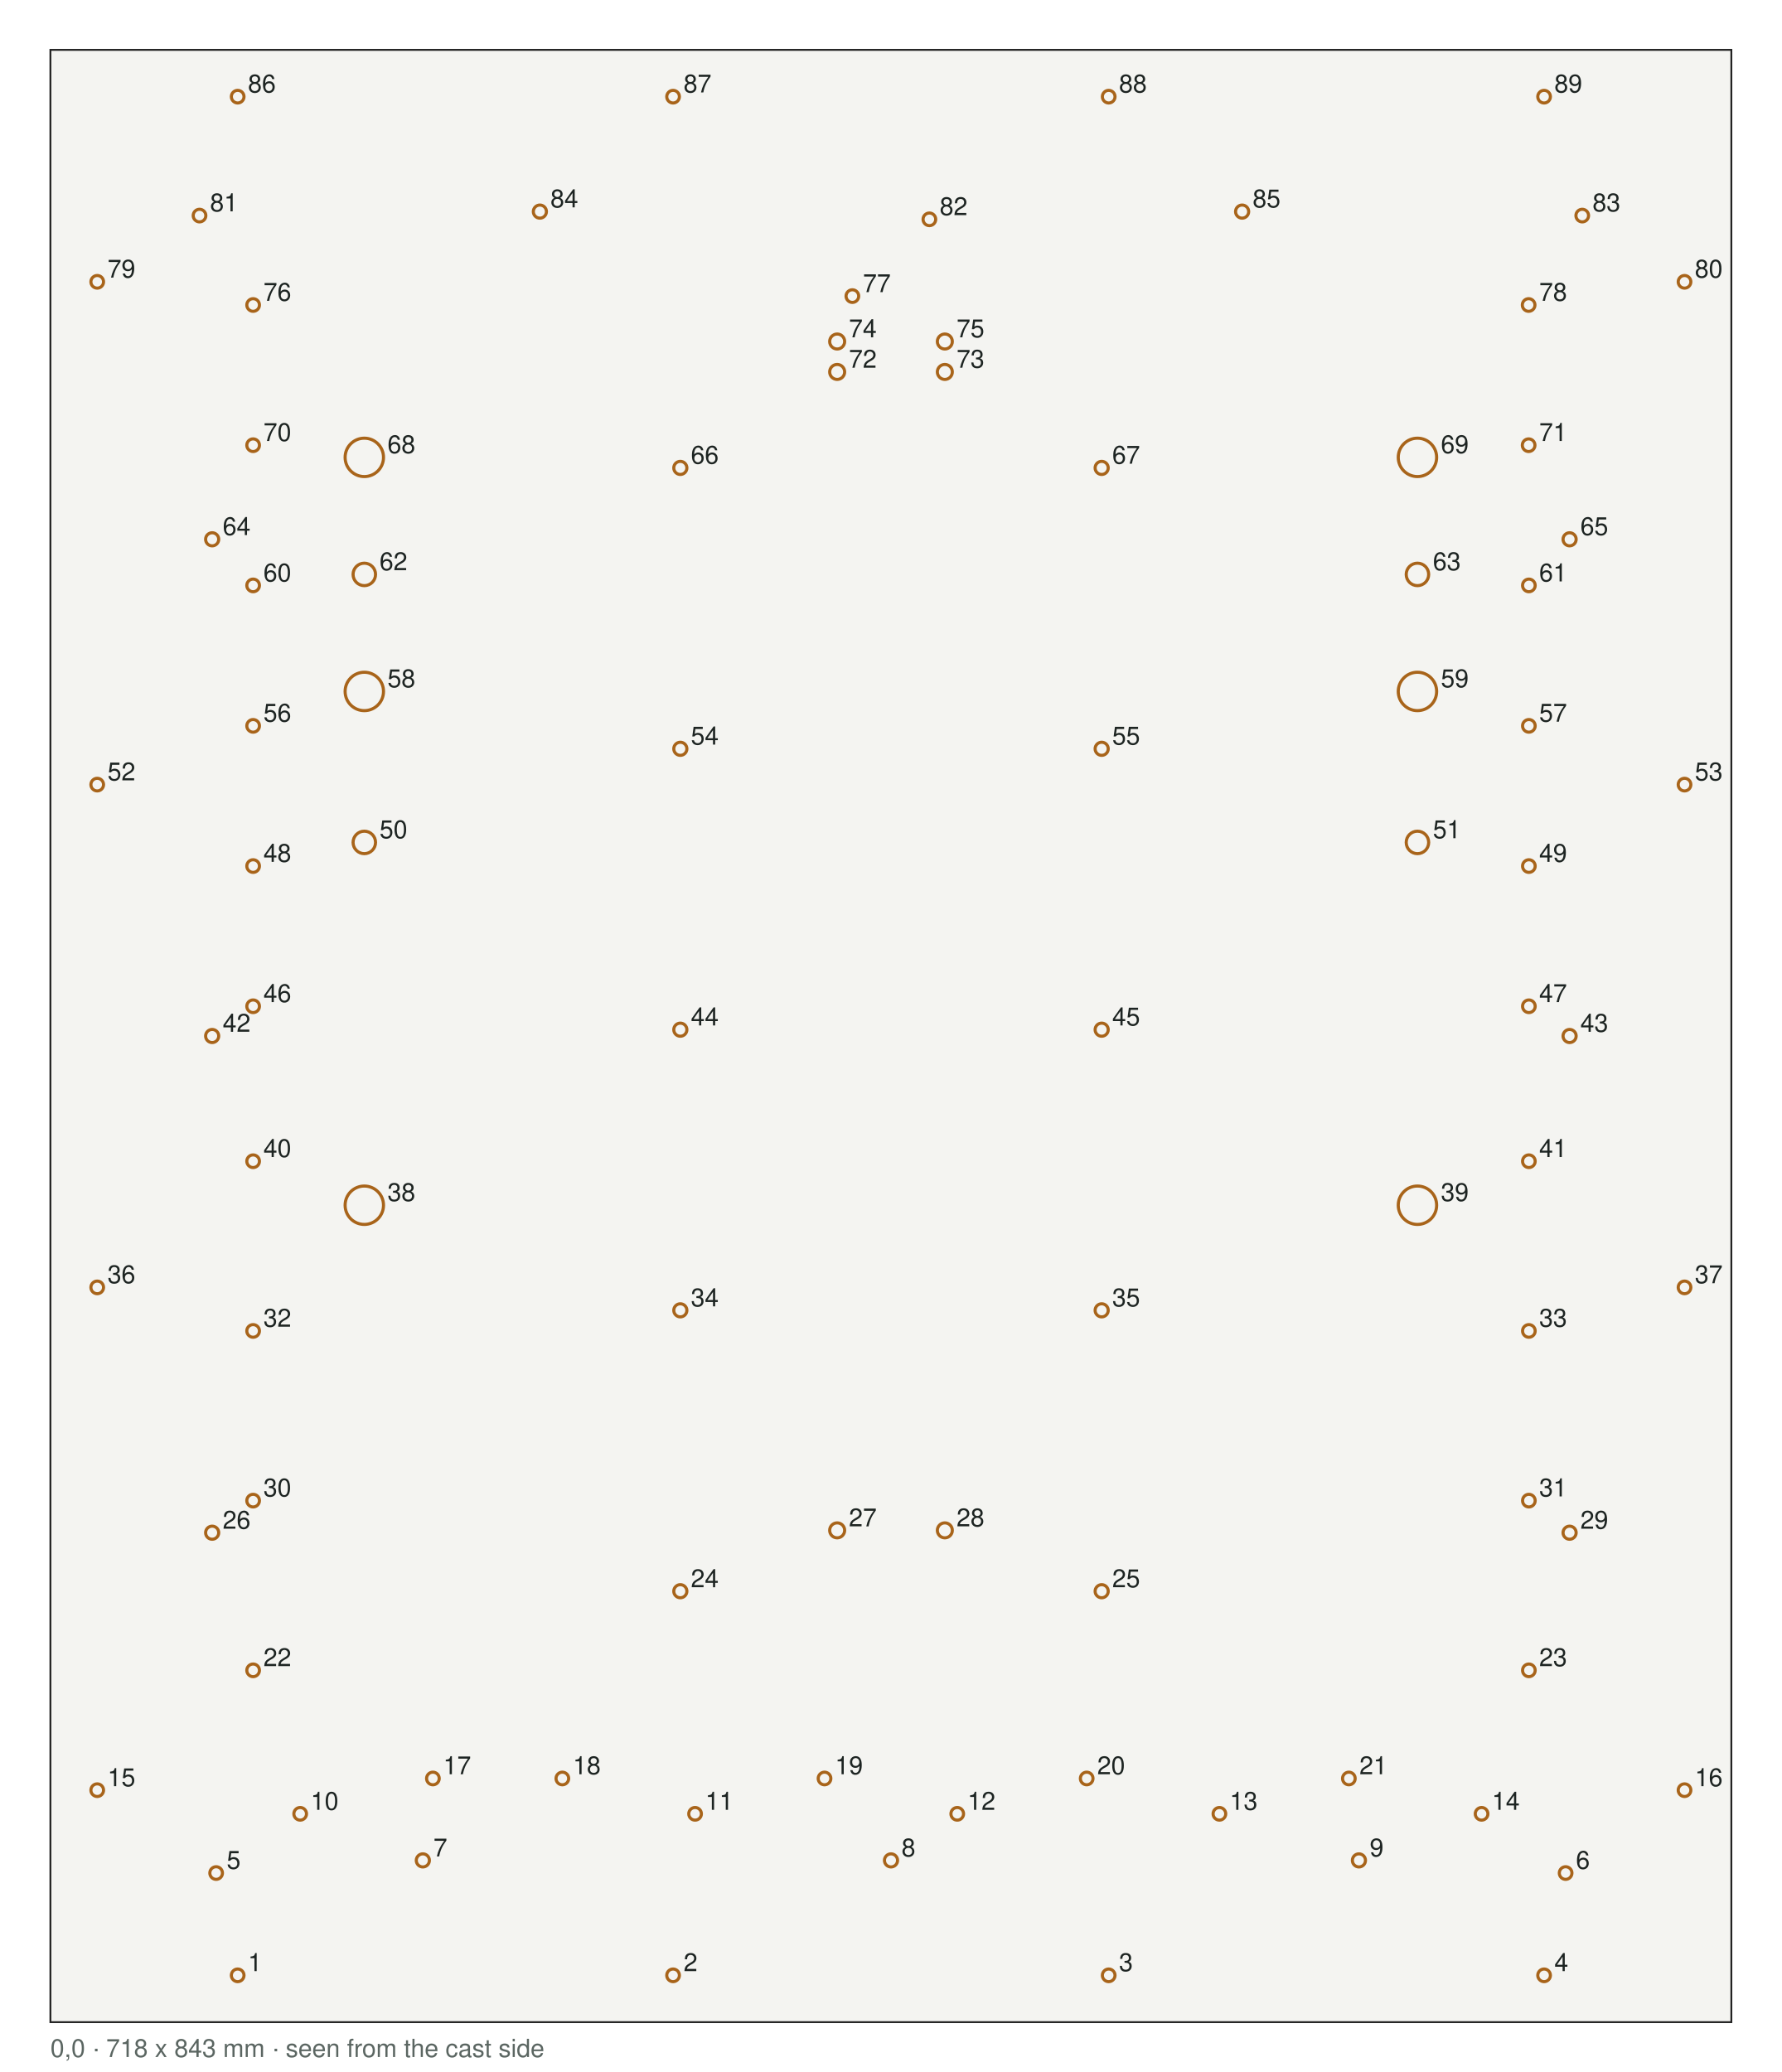
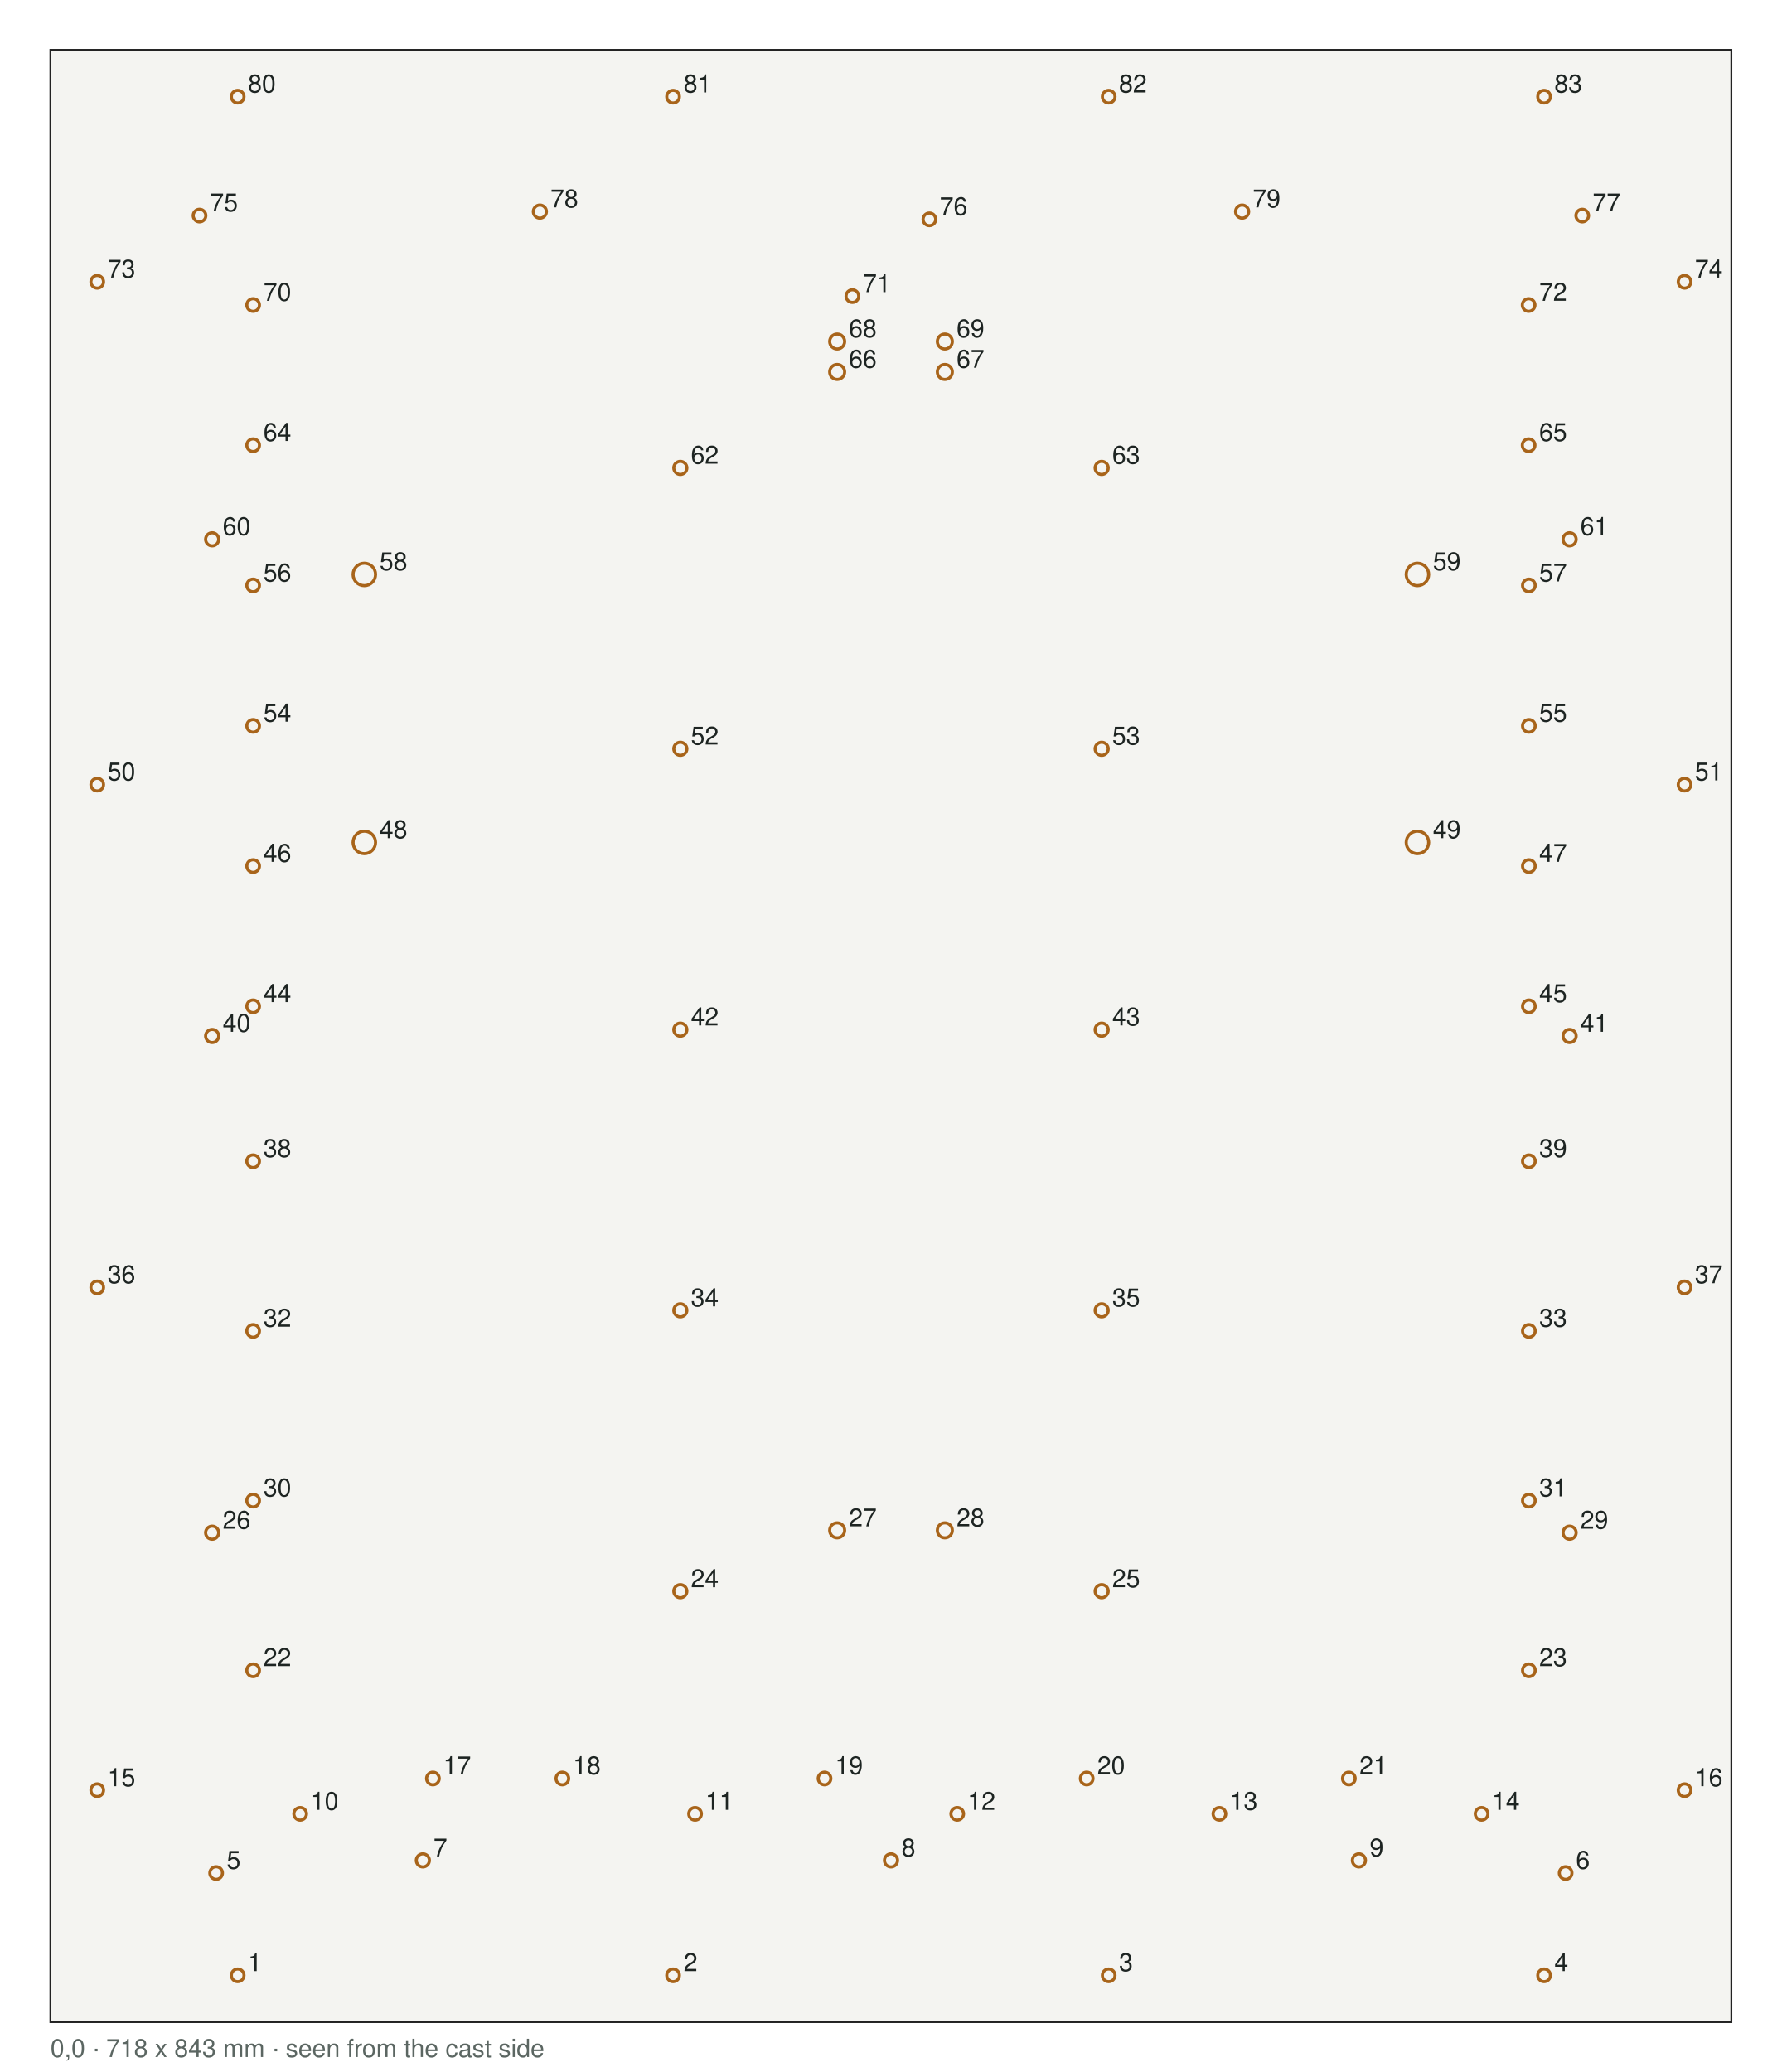
<svg xmlns="http://www.w3.org/2000/svg" viewBox="-21.3 -21.3 760.7 885.2" width="761mm" height="885mm" font-family="Helvetica, Arial, sans-serif">
  <polygon points="0.0,842.6 718.1,842.6 718.1,0.0 0.0,0.0" fill="#f4f4f1" stroke="#222" stroke-width="0.8" />
  <circle cx="80.0" cy="822.6" r="2.7" fill="none" stroke="#a8641a" stroke-width="1.33" />
  <text x="84.4" y="820.8" font-size="10.7" fill="#1d2422">1</text>
  <circle cx="266.0" cy="822.6" r="2.7" fill="none" stroke="#a8641a" stroke-width="1.33" />
  <text x="270.5" y="820.8" font-size="10.7" fill="#1d2422">2</text>
  <circle cx="452.1" cy="822.6" r="2.7" fill="none" stroke="#a8641a" stroke-width="1.33" />
  <text x="456.5" y="820.8" font-size="10.7" fill="#1d2422">3</text>
  <circle cx="638.1" cy="822.6" r="2.7" fill="none" stroke="#a8641a" stroke-width="1.33" />
  <text x="642.5" y="820.8" font-size="10.7" fill="#1d2422">4</text>
  <circle cx="70.8" cy="778.9" r="2.7" fill="none" stroke="#a8641a" stroke-width="1.33" />
  <text x="75.3" y="777.1" font-size="10.7" fill="#1d2422">5</text>
  <circle cx="647.3" cy="778.9" r="2.7" fill="none" stroke="#a8641a" stroke-width="1.33" />
  <text x="651.7" y="777.1" font-size="10.7" fill="#1d2422">6</text>
  <circle cx="159.1" cy="773.5" r="2.8" fill="none" stroke="#a8641a" stroke-width="1.33" />
  <text x="163.6" y="771.8" font-size="10.7" fill="#1d2422">7</text>
  <circle cx="359.1" cy="773.5" r="2.8" fill="none" stroke="#a8641a" stroke-width="1.33" />
  <text x="363.6" y="771.8" font-size="10.7" fill="#1d2422">8</text>
  <circle cx="559.0" cy="773.5" r="2.8" fill="none" stroke="#a8641a" stroke-width="1.33" />
  <text x="563.6" y="771.8" font-size="10.7" fill="#1d2422">9</text>
  <circle cx="106.7" cy="753.6" r="2.7" fill="none" stroke="#a8641a" stroke-width="1.33" />
  <text x="111.2" y="751.9" font-size="10.7" fill="#1d2422">10</text>
  <circle cx="275.4" cy="753.6" r="2.7" fill="none" stroke="#a8641a" stroke-width="1.33" />
  <text x="279.8" y="751.9" font-size="10.7" fill="#1d2422">11</text>
  <circle cx="387.4" cy="753.6" r="2.7" fill="none" stroke="#a8641a" stroke-width="1.33" />
  <text x="391.8" y="751.9" font-size="10.7" fill="#1d2422">12</text>
  <circle cx="499.4" cy="753.6" r="2.7" fill="none" stroke="#a8641a" stroke-width="1.33" />
  <text x="503.8" y="751.9" font-size="10.7" fill="#1d2422">13</text>
  <circle cx="611.4" cy="753.6" r="2.7" fill="none" stroke="#a8641a" stroke-width="1.33" />
  <text x="615.8" y="751.9" font-size="10.7" fill="#1d2422">14</text>
  <circle cx="20.0" cy="743.5" r="2.7" fill="none" stroke="#a8641a" stroke-width="1.33" />
  <text x="24.4" y="741.8" font-size="10.7" fill="#1d2422">15</text>
  <circle cx="698.1" cy="743.5" r="2.7" fill="none" stroke="#a8641a" stroke-width="1.33" />
  <text x="702.5" y="741.8" font-size="10.7" fill="#1d2422">16</text>
  <circle cx="163.4" cy="738.5" r="2.7" fill="none" stroke="#a8641a" stroke-width="1.33" />
  <text x="167.8" y="736.7" font-size="10.7" fill="#1d2422">17</text>
  <circle cx="218.7" cy="738.5" r="2.7" fill="none" stroke="#a8641a" stroke-width="1.33" />
  <text x="223.2" y="736.7" font-size="10.7" fill="#1d2422">18</text>
  <circle cx="330.7" cy="738.5" r="2.7" fill="none" stroke="#a8641a" stroke-width="1.33" />
  <text x="335.2" y="736.7" font-size="10.7" fill="#1d2422">19</text>
  <circle cx="442.7" cy="738.5" r="2.7" fill="none" stroke="#a8641a" stroke-width="1.33" />
  <text x="447.2" y="736.7" font-size="10.7" fill="#1d2422">20</text>
  <circle cx="554.7" cy="738.5" r="2.7" fill="none" stroke="#a8641a" stroke-width="1.33" />
  <text x="559.2" y="736.7" font-size="10.7" fill="#1d2422">21</text>
  <circle cx="86.6" cy="692.3" r="2.7" fill="none" stroke="#a8641a" stroke-width="1.33" />
  <text x="91.0" y="690.5" font-size="10.7" fill="#1d2422">22</text>
  <circle cx="631.6" cy="692.3" r="2.7" fill="none" stroke="#a8641a" stroke-width="1.33" />
  <text x="636.0" y="690.5" font-size="10.7" fill="#1d2422">23</text>
  <circle cx="269.1" cy="658.5" r="2.8" fill="none" stroke="#a8641a" stroke-width="1.33" />
  <text x="273.6" y="656.8" font-size="10.7" fill="#1d2422">24</text>
  <circle cx="449.1" cy="658.5" r="2.8" fill="none" stroke="#a8641a" stroke-width="1.33" />
  <text x="453.6" y="656.8" font-size="10.7" fill="#1d2422">25</text>
  <circle cx="69.1" cy="633.5" r="2.8" fill="none" stroke="#a8641a" stroke-width="1.33" />
  <text x="73.6" y="631.8" font-size="10.7" fill="#1d2422">26</text>
  <circle cx="336.1" cy="632.5" r="3.2" fill="none" stroke="#a8641a" stroke-width="1.33" />
  <text x="341.1" y="630.8" font-size="10.7" fill="#1d2422">27</text>
  <circle cx="382.1" cy="632.5" r="3.2" fill="none" stroke="#a8641a" stroke-width="1.33" />
  <text x="387.1" y="630.8" font-size="10.7" fill="#1d2422">28</text>
  <circle cx="649.0" cy="633.5" r="2.8" fill="none" stroke="#a8641a" stroke-width="1.33" />
  <text x="653.6" y="631.8" font-size="10.7" fill="#1d2422">29</text>
  <circle cx="86.6" cy="619.8" r="2.7" fill="none" stroke="#a8641a" stroke-width="1.33" />
  <text x="91.0" y="618.0" font-size="10.7" fill="#1d2422">30</text>
  <circle cx="631.6" cy="619.8" r="2.7" fill="none" stroke="#a8641a" stroke-width="1.33" />
  <text x="636.0" y="618.0" font-size="10.7" fill="#1d2422">31</text>
  <circle cx="86.6" cy="547.3" r="2.7" fill="none" stroke="#a8641a" stroke-width="1.33" />
  <text x="91.0" y="545.5" font-size="10.7" fill="#1d2422">32</text>
  <circle cx="631.6" cy="547.3" r="2.7" fill="none" stroke="#a8641a" stroke-width="1.33" />
  <text x="636.0" y="545.5" font-size="10.7" fill="#1d2422">33</text>
  <circle cx="269.1" cy="538.5" r="2.8" fill="none" stroke="#a8641a" stroke-width="1.33" />
  <text x="273.6" y="536.8" font-size="10.7" fill="#1d2422">34</text>
  <circle cx="449.1" cy="538.5" r="2.8" fill="none" stroke="#a8641a" stroke-width="1.33" />
  <text x="453.6" y="536.8" font-size="10.7" fill="#1d2422">35</text>
  <circle cx="20.0" cy="528.7" r="2.7" fill="none" stroke="#a8641a" stroke-width="1.33" />
  <text x="24.4" y="526.9" font-size="10.7" fill="#1d2422">36</text>
  <circle cx="698.1" cy="528.7" r="2.7" fill="none" stroke="#a8641a" stroke-width="1.33" />
  <text x="702.5" y="526.9" font-size="10.7" fill="#1d2422">37</text>
-   <circle cx="134.1" cy="493.6" r="8.2" fill="none" stroke="#a8641a" stroke-width="1.33" />
-   <text x="144.0" y="491.8" font-size="10.7" fill="#1d2422">38</text>
-   <circle cx="584.0" cy="493.6" r="8.2" fill="none" stroke="#a8641a" stroke-width="1.33" />
-   <text x="594.0" y="491.8" font-size="10.7" fill="#1d2422">39</text>
  <circle cx="86.6" cy="474.8" r="2.7" fill="none" stroke="#a8641a" stroke-width="1.33" />
-   <text x="91.0" y="473.0" font-size="10.7" fill="#1d2422">40</text>
+   <text x="91.0" y="473.0" font-size="10.7" fill="#1d2422">38</text>
  <circle cx="631.6" cy="474.8" r="2.7" fill="none" stroke="#a8641a" stroke-width="1.33" />
-   <text x="636.0" y="473.0" font-size="10.7" fill="#1d2422">41</text>
+   <text x="636.0" y="473.0" font-size="10.7" fill="#1d2422">39</text>
  <circle cx="69.1" cy="421.3" r="2.8" fill="none" stroke="#a8641a" stroke-width="1.33" />
-   <text x="73.6" y="419.5" font-size="10.7" fill="#1d2422">42</text>
+   <text x="73.6" y="419.5" font-size="10.7" fill="#1d2422">40</text>
  <circle cx="649.0" cy="421.3" r="2.8" fill="none" stroke="#a8641a" stroke-width="1.33" />
-   <text x="653.6" y="419.5" font-size="10.7" fill="#1d2422">43</text>
+   <text x="653.6" y="419.5" font-size="10.7" fill="#1d2422">41</text>
  <circle cx="269.1" cy="418.6" r="2.8" fill="none" stroke="#a8641a" stroke-width="1.33" />
-   <text x="273.6" y="416.8" font-size="10.7" fill="#1d2422">44</text>
+   <text x="273.6" y="416.8" font-size="10.7" fill="#1d2422">42</text>
  <circle cx="449.1" cy="418.6" r="2.8" fill="none" stroke="#a8641a" stroke-width="1.33" />
-   <text x="453.6" y="416.8" font-size="10.7" fill="#1d2422">45</text>
+   <text x="453.6" y="416.8" font-size="10.7" fill="#1d2422">43</text>
  <circle cx="86.6" cy="408.6" r="2.7" fill="none" stroke="#a8641a" stroke-width="1.33" />
-   <text x="91.0" y="406.8" font-size="10.7" fill="#1d2422">46</text>
+   <text x="91.0" y="406.8" font-size="10.7" fill="#1d2422">44</text>
  <circle cx="631.6" cy="408.6" r="2.7" fill="none" stroke="#a8641a" stroke-width="1.33" />
-   <text x="636.0" y="406.8" font-size="10.7" fill="#1d2422">47</text>
+   <text x="636.0" y="406.8" font-size="10.7" fill="#1d2422">45</text>
  <circle cx="86.6" cy="348.7" r="2.7" fill="none" stroke="#a8641a" stroke-width="1.33" />
-   <text x="91.0" y="346.9" font-size="10.7" fill="#1d2422">48</text>
+   <text x="91.0" y="346.9" font-size="10.7" fill="#1d2422">46</text>
  <circle cx="631.6" cy="348.7" r="2.7" fill="none" stroke="#a8641a" stroke-width="1.33" />
-   <text x="636.0" y="346.9" font-size="10.7" fill="#1d2422">49</text>
+   <text x="636.0" y="346.9" font-size="10.7" fill="#1d2422">47</text>
  <circle cx="134.1" cy="338.6" r="4.8" fill="none" stroke="#a8641a" stroke-width="1.33" />
-   <text x="140.6" y="336.8" font-size="10.7" fill="#1d2422">50</text>
+   <text x="140.6" y="336.8" font-size="10.7" fill="#1d2422">48</text>
  <circle cx="584.0" cy="338.6" r="4.8" fill="none" stroke="#a8641a" stroke-width="1.33" />
-   <text x="590.6" y="336.8" font-size="10.7" fill="#1d2422">51</text>
+   <text x="590.6" y="336.8" font-size="10.7" fill="#1d2422">49</text>
  <circle cx="20.0" cy="313.9" r="2.7" fill="none" stroke="#a8641a" stroke-width="1.33" />
-   <text x="24.4" y="312.1" font-size="10.7" fill="#1d2422">52</text>
+   <text x="24.4" y="312.1" font-size="10.7" fill="#1d2422">50</text>
  <circle cx="698.1" cy="313.9" r="2.7" fill="none" stroke="#a8641a" stroke-width="1.33" />
-   <text x="702.5" y="312.1" font-size="10.7" fill="#1d2422">53</text>
+   <text x="702.5" y="312.1" font-size="10.7" fill="#1d2422">51</text>
  <circle cx="269.1" cy="298.6" r="2.8" fill="none" stroke="#a8641a" stroke-width="1.33" />
-   <text x="273.6" y="296.8" font-size="10.7" fill="#1d2422">54</text>
+   <text x="273.6" y="296.8" font-size="10.7" fill="#1d2422">52</text>
  <circle cx="449.1" cy="298.6" r="2.8" fill="none" stroke="#a8641a" stroke-width="1.33" />
-   <text x="453.6" y="296.8" font-size="10.7" fill="#1d2422">55</text>
+   <text x="453.6" y="296.8" font-size="10.7" fill="#1d2422">53</text>
  <circle cx="86.6" cy="288.8" r="2.7" fill="none" stroke="#a8641a" stroke-width="1.33" />
-   <text x="91.0" y="287.0" font-size="10.7" fill="#1d2422">56</text>
+   <text x="91.0" y="287.0" font-size="10.7" fill="#1d2422">54</text>
  <circle cx="631.6" cy="288.8" r="2.7" fill="none" stroke="#a8641a" stroke-width="1.33" />
-   <text x="636.0" y="287.0" font-size="10.7" fill="#1d2422">57</text>
-   <circle cx="134.1" cy="274.1" r="8.2" fill="none" stroke="#a8641a" stroke-width="1.33" />
-   <text x="144.0" y="272.3" font-size="10.7" fill="#1d2422">58</text>
-   <circle cx="584.0" cy="274.1" r="8.2" fill="none" stroke="#a8641a" stroke-width="1.33" />
-   <text x="594.0" y="272.3" font-size="10.7" fill="#1d2422">59</text>
+   <text x="636.0" y="287.0" font-size="10.7" fill="#1d2422">55</text>
  <circle cx="86.6" cy="228.8" r="2.7" fill="none" stroke="#a8641a" stroke-width="1.33" />
-   <text x="91.0" y="227.1" font-size="10.7" fill="#1d2422">60</text>
+   <text x="91.0" y="227.1" font-size="10.7" fill="#1d2422">56</text>
  <circle cx="631.6" cy="228.8" r="2.7" fill="none" stroke="#a8641a" stroke-width="1.33" />
-   <text x="636.0" y="227.1" font-size="10.7" fill="#1d2422">61</text>
+   <text x="636.0" y="227.1" font-size="10.7" fill="#1d2422">57</text>
  <circle cx="134.1" cy="224.1" r="4.8" fill="none" stroke="#a8641a" stroke-width="1.33" />
-   <text x="140.6" y="222.3" font-size="10.7" fill="#1d2422">62</text>
+   <text x="140.6" y="222.3" font-size="10.7" fill="#1d2422">58</text>
  <circle cx="584.0" cy="224.1" r="4.8" fill="none" stroke="#a8641a" stroke-width="1.33" />
-   <text x="590.6" y="222.3" font-size="10.7" fill="#1d2422">63</text>
+   <text x="590.6" y="222.3" font-size="10.7" fill="#1d2422">59</text>
  <circle cx="69.1" cy="209.1" r="2.8" fill="none" stroke="#a8641a" stroke-width="1.33" />
-   <text x="73.6" y="207.3" font-size="10.7" fill="#1d2422">64</text>
+   <text x="73.6" y="207.3" font-size="10.7" fill="#1d2422">60</text>
  <circle cx="649.0" cy="209.1" r="2.8" fill="none" stroke="#a8641a" stroke-width="1.33" />
-   <text x="653.6" y="207.3" font-size="10.7" fill="#1d2422">65</text>
+   <text x="653.6" y="207.3" font-size="10.7" fill="#1d2422">61</text>
  <circle cx="269.1" cy="178.6" r="2.8" fill="none" stroke="#a8641a" stroke-width="1.33" />
-   <text x="273.6" y="176.8" font-size="10.7" fill="#1d2422">66</text>
+   <text x="273.6" y="176.8" font-size="10.7" fill="#1d2422">62</text>
  <circle cx="449.1" cy="178.6" r="2.8" fill="none" stroke="#a8641a" stroke-width="1.33" />
-   <text x="453.6" y="176.8" font-size="10.7" fill="#1d2422">67</text>
-   <circle cx="134.1" cy="174.1" r="8.2" fill="none" stroke="#a8641a" stroke-width="1.33" />
-   <text x="144.0" y="172.3" font-size="10.7" fill="#1d2422">68</text>
-   <circle cx="584.0" cy="174.1" r="8.2" fill="none" stroke="#a8641a" stroke-width="1.33" />
-   <text x="594.0" y="172.3" font-size="10.7" fill="#1d2422">69</text>
+   <text x="453.6" y="176.8" font-size="10.7" fill="#1d2422">63</text>
  <circle cx="86.6" cy="168.9" r="2.7" fill="none" stroke="#a8641a" stroke-width="1.33" />
-   <text x="91.0" y="167.1" font-size="10.7" fill="#1d2422">70</text>
+   <text x="91.0" y="167.1" font-size="10.7" fill="#1d2422">64</text>
  <circle cx="631.5" cy="168.9" r="2.7" fill="none" stroke="#a8641a" stroke-width="1.33" />
-   <text x="636.0" y="167.1" font-size="10.7" fill="#1d2422">71</text>
+   <text x="636.0" y="167.1" font-size="10.7" fill="#1d2422">65</text>
  <circle cx="336.1" cy="137.6" r="3.2" fill="none" stroke="#a8641a" stroke-width="1.33" />
-   <text x="341.1" y="135.8" font-size="10.7" fill="#1d2422">72</text>
+   <text x="341.1" y="135.8" font-size="10.7" fill="#1d2422">66</text>
  <circle cx="382.1" cy="137.6" r="3.2" fill="none" stroke="#a8641a" stroke-width="1.33" />
-   <text x="387.1" y="135.8" font-size="10.7" fill="#1d2422">73</text>
+   <text x="387.1" y="135.8" font-size="10.7" fill="#1d2422">67</text>
  <circle cx="336.1" cy="124.6" r="3.2" fill="none" stroke="#a8641a" stroke-width="1.33" />
-   <text x="341.1" y="122.8" font-size="10.7" fill="#1d2422">74</text>
+   <text x="341.1" y="122.8" font-size="10.7" fill="#1d2422">68</text>
  <circle cx="382.1" cy="124.6" r="3.2" fill="none" stroke="#a8641a" stroke-width="1.33" />
-   <text x="387.1" y="122.8" font-size="10.7" fill="#1d2422">75</text>
+   <text x="387.1" y="122.8" font-size="10.7" fill="#1d2422">69</text>
  <circle cx="86.6" cy="109.0" r="2.7" fill="none" stroke="#a8641a" stroke-width="1.33" />
-   <text x="91.0" y="107.2" font-size="10.7" fill="#1d2422">76</text>
+   <text x="91.0" y="107.2" font-size="10.7" fill="#1d2422">70</text>
  <circle cx="342.6" cy="105.2" r="2.7" fill="none" stroke="#a8641a" stroke-width="1.33" />
-   <text x="347.1" y="103.5" font-size="10.7" fill="#1d2422">77</text>
+   <text x="347.1" y="103.5" font-size="10.7" fill="#1d2422">71</text>
  <circle cx="631.5" cy="109.0" r="2.7" fill="none" stroke="#a8641a" stroke-width="1.33" />
-   <text x="636.0" y="107.2" font-size="10.7" fill="#1d2422">78</text>
+   <text x="636.0" y="107.2" font-size="10.7" fill="#1d2422">72</text>
  <circle cx="20.0" cy="99.1" r="2.7" fill="none" stroke="#a8641a" stroke-width="1.33" />
-   <text x="24.4" y="97.3" font-size="10.7" fill="#1d2422">79</text>
+   <text x="24.4" y="97.3" font-size="10.7" fill="#1d2422">73</text>
  <circle cx="698.1" cy="99.1" r="2.7" fill="none" stroke="#a8641a" stroke-width="1.33" />
-   <text x="702.5" y="97.3" font-size="10.7" fill="#1d2422">80</text>
+   <text x="702.5" y="97.3" font-size="10.7" fill="#1d2422">74</text>
  <circle cx="63.7" cy="70.8" r="2.7" fill="none" stroke="#a8641a" stroke-width="1.33" />
-   <text x="68.2" y="69.0" font-size="10.7" fill="#1d2422">81</text>
+   <text x="68.2" y="69.0" font-size="10.7" fill="#1d2422">75</text>
  <circle cx="375.5" cy="72.4" r="2.7" fill="none" stroke="#a8641a" stroke-width="1.33" />
-   <text x="379.9" y="70.6" font-size="10.7" fill="#1d2422">82</text>
+   <text x="379.9" y="70.6" font-size="10.7" fill="#1d2422">76</text>
  <circle cx="654.4" cy="70.8" r="2.7" fill="none" stroke="#a8641a" stroke-width="1.33" />
-   <text x="658.8" y="69.0" font-size="10.7" fill="#1d2422">83</text>
+   <text x="658.8" y="69.0" font-size="10.7" fill="#1d2422">77</text>
  <circle cx="209.1" cy="69.1" r="2.8" fill="none" stroke="#a8641a" stroke-width="1.33" />
-   <text x="213.6" y="67.3" font-size="10.7" fill="#1d2422">84</text>
+   <text x="213.6" y="67.3" font-size="10.7" fill="#1d2422">78</text>
  <circle cx="509.1" cy="69.1" r="2.8" fill="none" stroke="#a8641a" stroke-width="1.33" />
-   <text x="513.6" y="67.3" font-size="10.7" fill="#1d2422">85</text>
+   <text x="513.6" y="67.3" font-size="10.7" fill="#1d2422">79</text>
  <circle cx="80.0" cy="20.0" r="2.7" fill="none" stroke="#a8641a" stroke-width="1.33" />
-   <text x="84.4" y="18.2" font-size="10.7" fill="#1d2422">86</text>
+   <text x="84.4" y="18.2" font-size="10.7" fill="#1d2422">80</text>
  <circle cx="266.0" cy="20.0" r="2.7" fill="none" stroke="#a8641a" stroke-width="1.33" />
-   <text x="270.5" y="18.2" font-size="10.7" fill="#1d2422">87</text>
+   <text x="270.5" y="18.2" font-size="10.7" fill="#1d2422">81</text>
  <circle cx="452.1" cy="20.0" r="2.7" fill="none" stroke="#a8641a" stroke-width="1.33" />
-   <text x="456.5" y="18.2" font-size="10.7" fill="#1d2422">88</text>
+   <text x="456.5" y="18.2" font-size="10.7" fill="#1d2422">82</text>
  <circle cx="638.1" cy="20.0" r="2.7" fill="none" stroke="#a8641a" stroke-width="1.33" />
-   <text x="642.5" y="18.2" font-size="10.7" fill="#1d2422">89</text>
+   <text x="642.5" y="18.2" font-size="10.7" fill="#1d2422">83</text>
  <text x="0" y="857.5" font-size="10.7" fill="#5b6662">0,0 · 718 x 843 mm · seen from the cast side</text>
</svg>
